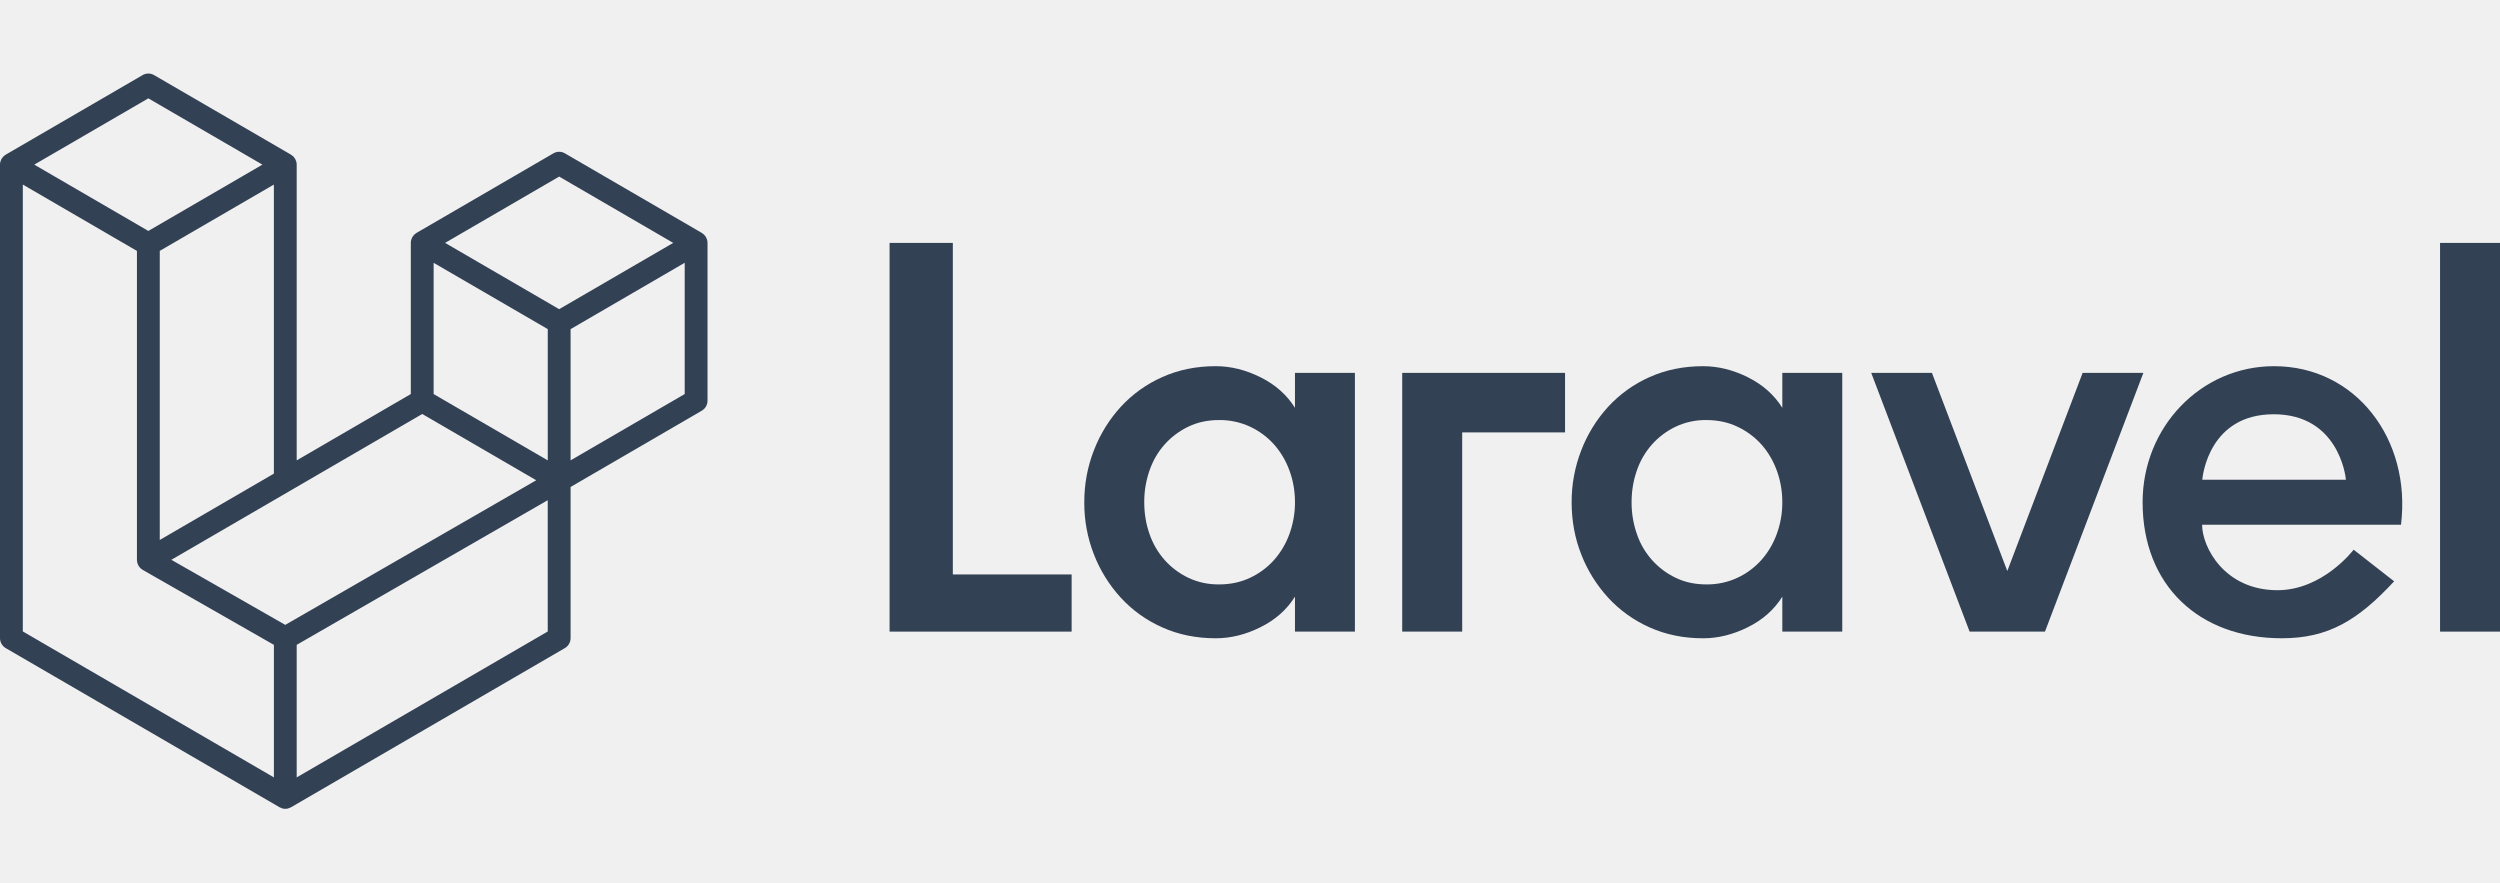
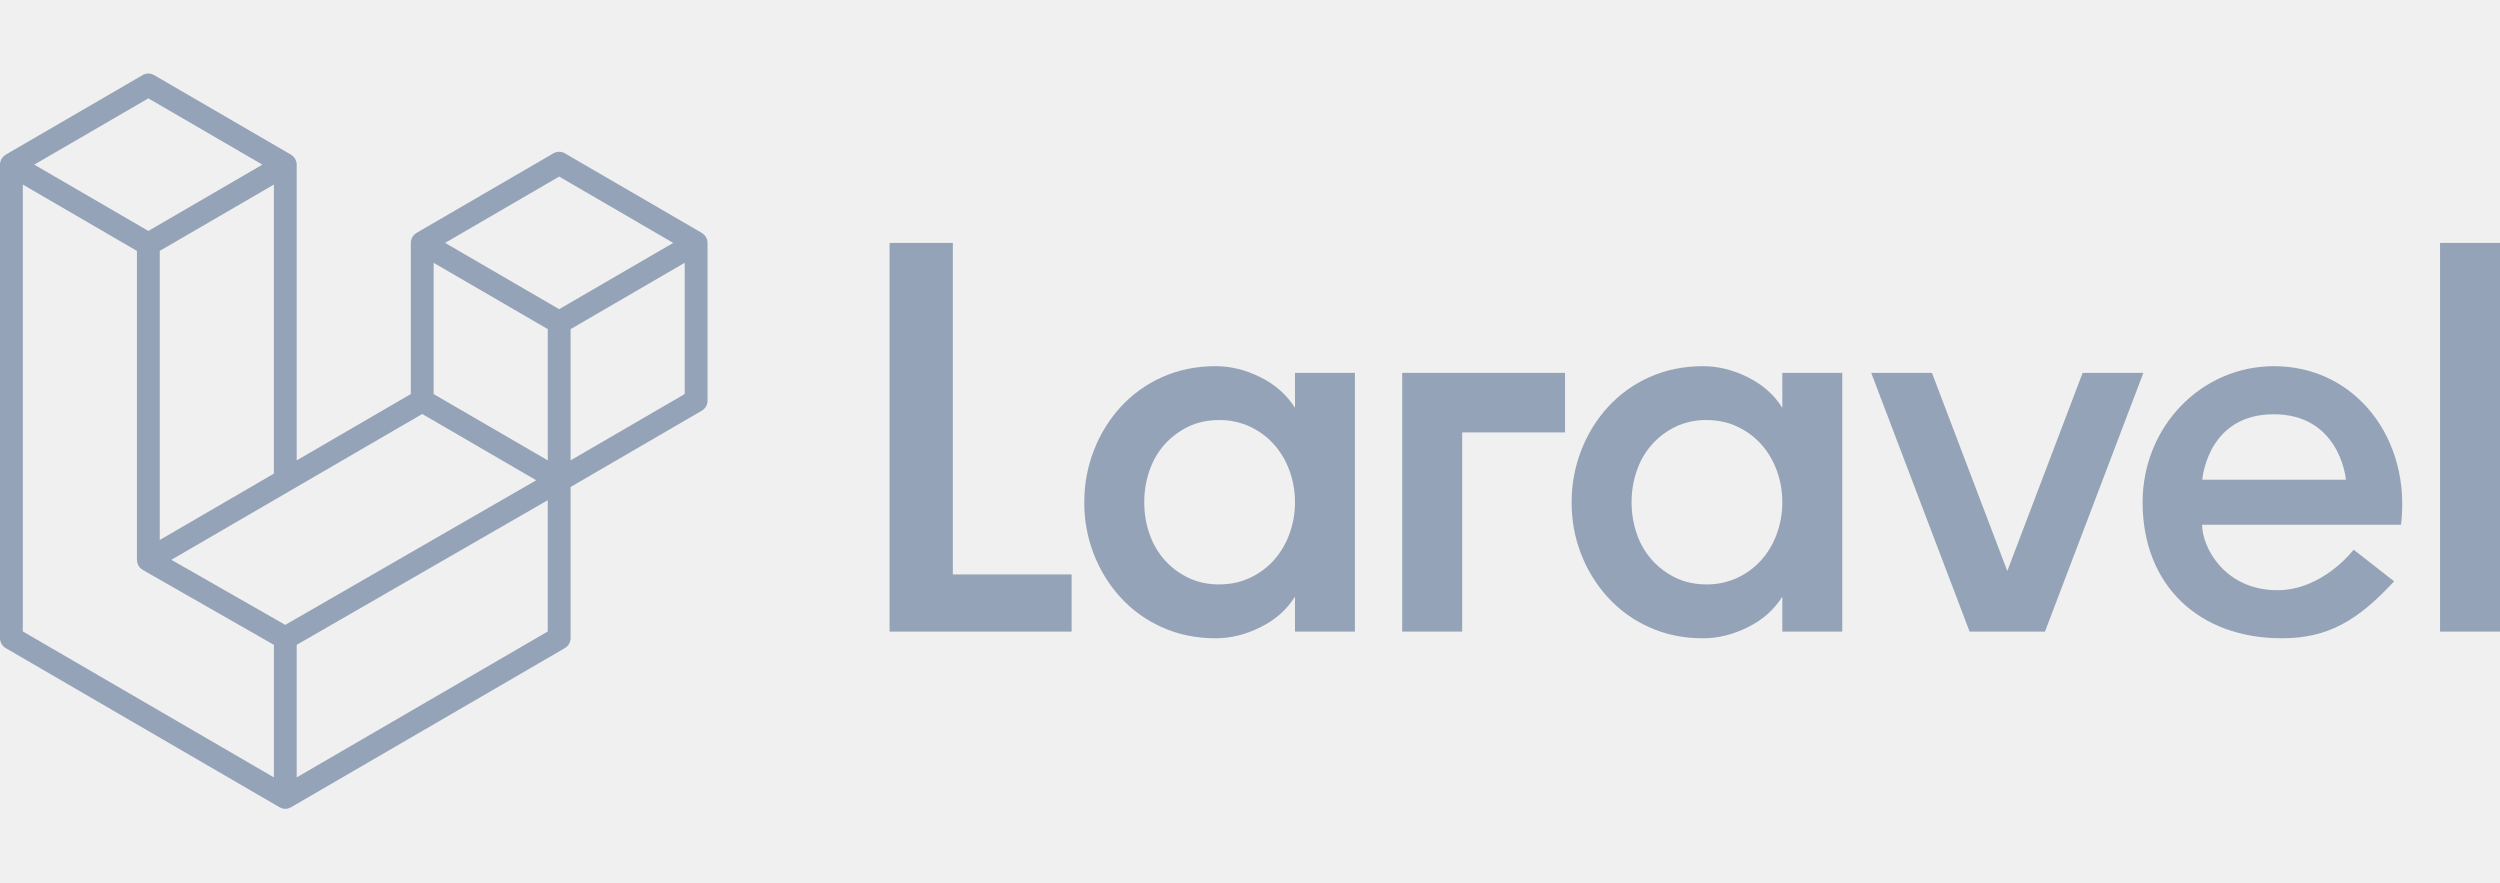
<svg xmlns="http://www.w3.org/2000/svg" width="136" height="48" fill="none">
-   <g clip-path="url(#a)" fill="#334155">
+   <g clip-path="url(#a)" fill="#94a3b8">
    <path fill-rule="evenodd" clip-rule="evenodd" d="M38.455 13.018c.004.01.01.02.012.03a.658.658 0 0 1 .022.164v8.586a.627.627 0 0 1-.311.543l-7.138 4.15v8.223a.627.627 0 0 1-.312.543l-14.899 8.66a.533.533 0 0 1-.108.044c-.014.006-.027.014-.042.018a.612.612 0 0 1-.318 0 .164.164 0 0 1-.028-.01l-.02-.01c-.035-.013-.07-.024-.103-.043L.311 35.257A.628.628 0 0 1 0 34.714V8.956a.68.68 0 0 1 .021-.163c.006-.019.016-.035.022-.053l.02-.053a.328.328 0 0 1 .02-.044c.012-.02.029-.037.043-.056.018-.025.033-.05.055-.073.018-.018.04-.03.06-.047.023-.018.044-.038.069-.053l7.45-4.33a.616.616 0 0 1 .62 0l7.45 4.33c.025.015.046.035.069.053l.021.016c.014.01.028.02.04.031a.345.345 0 0 1 .04.051l.015.022c.013.02.03.035.042.056.017.03.028.064.04.097l.01.022.012.03a.644.644 0 0 1 .021.164v16.088l6.208-3.608v-8.224a.64.64 0 0 1 .022-.163c.005-.019.015-.035.021-.053l.007-.02a.279.279 0 0 1 .076-.133c.018-.025.034-.05.055-.073.01-.01.02-.017.03-.025.01-.007.021-.014.03-.022l.036-.03a.26.26 0 0 1 .033-.023l7.45-4.33a.616.616 0 0 1 .62 0l7.45 4.33c.026.015.046.036.069.053l.022.016c.013.01.027.02.038.031a.327.327 0 0 1 .04.052l.016.021.016.02c.01.012.019.023.026.036a.522.522 0 0 1 .034.08l.006.017.01.022ZM9.322 30.453l6.196 3.54 13.652-7.867-6.201-3.605-13.647 7.932Zm20.476-5.409v-7.14l-6.208-3.607v7.14l6.207 3.607h.001Zm6.826-11.83-6.206-3.608-6.205 3.607 6.205 3.606 6.206-3.606Zm-27.933.434v15.726l6.208-3.609V10.04L8.69 13.648h.001Zm5.584-4.692L8.07 5.35 1.864 8.956l6.206 3.607 6.205-3.607ZM7.449 13.65l-6.208-3.61v24.31L14.9 42.29v-7.21l-7.135-4.076h-.002L7.759 31c-.025-.015-.045-.035-.067-.053a.277.277 0 0 1-.059-.045l-.002-.002c-.013-.013-.024-.029-.035-.044a.567.567 0 0 0-.016-.022l-.03-.038a.201.201 0 0 1-.016-.023l-.001-.002a.259.259 0 0 1-.023-.054l-.01-.024-.015-.033a.237.237 0 0 1-.014-.038.374.374 0 0 1-.01-.068l-.003-.025a.48.48 0 0 0-.004-.026c-.002-.014-.005-.029-.005-.044V13.65v.001Zm8.691 21.43v7.21l13.657-7.937V27.21L16.14 35.08v.001Zm14.9-10.037 6.208-3.608v-7.14l-6.208 3.61v7.14-.002Z" />
    <path d="M132.739 13.214H136V34.36h-3.261V13.214Zm-84.346 0h3.441V31.25h6.463v3.11h-9.904V13.216Z" />
    <path fill-rule="evenodd" clip-rule="evenodd" d="M68.576 20.525c.808.403 1.43.956 1.87 1.66v-1.902h3.261V34.36h-3.261v-1.903c-.439.705-1.062 1.259-1.87 1.66-.808.404-1.62.605-2.44.605-1.057 0-2.024-.196-2.902-.59a6.79 6.79 0 0 1-2.26-1.615 7.525 7.525 0 0 1-1.465-2.356 7.669 7.669 0 0 1-.524-2.84c0-.986.174-1.928.524-2.824a7.496 7.496 0 0 1 1.466-2.371 6.8 6.8 0 0 1 2.26-1.616c.877-.393 1.844-.59 2.902-.59.818 0 1.63.202 2.439.605Zm.733 9.938c.367-.416.651-.898.838-1.42.2-.552.302-1.134.3-1.721 0-.605-.1-1.18-.3-1.722a4.373 4.373 0 0 0-.838-1.42 4.056 4.056 0 0 0-1.302-.967 3.893 3.893 0 0 0-1.69-.362c-.62 0-1.178.12-1.677.362a4.105 4.105 0 0 0-1.286.967c-.36.403-.634.876-.823 1.42a5.182 5.182 0 0 0-.284 1.722c0 .604.094 1.178.284 1.72a4.17 4.17 0 0 0 .823 1.42c.36.404.788.726 1.286.968.524.247 1.097.37 1.676.362.618 0 1.182-.12 1.691-.362.495-.231.938-.56 1.302-.967Zm27.649-8.277c-.44-.705-1.063-1.258-1.87-1.661-.808-.403-1.62-.604-2.44-.604-1.057 0-2.024.196-2.902.589a6.8 6.8 0 0 0-2.26 1.616 7.492 7.492 0 0 0-1.465 2.37c-.35.901-.528 1.86-.524 2.826 0 1.007.174 1.953.524 2.84.338.869.836 1.668 1.466 2.355a6.79 6.79 0 0 0 2.26 1.616c.877.393 1.844.59 2.902.59.818 0 1.63-.202 2.439-.605.808-.402 1.43-.956 1.87-1.66v1.902h3.261V20.283h-3.261v1.903Zm-.3 6.857a4.368 4.368 0 0 1-.838 1.42 4.043 4.043 0 0 1-1.301.967 3.89 3.89 0 0 1-1.69.362c-.619 0-1.178-.12-1.677-.362a4.094 4.094 0 0 1-2.109-2.387 5.182 5.182 0 0 1-.285-1.721c0-.605.095-1.18.285-1.722a4.148 4.148 0 0 1 .823-1.42c.36-.404.798-.733 1.286-.967a3.794 3.794 0 0 1 1.676-.362c.618 0 1.182.12 1.69.362.51.242.943.565 1.302.967.36.403.639.876.839 1.42.198.543.299 1.117.299 1.722 0 .604-.1 1.178-.3 1.72Z" />
    <path d="M76.281 34.36h3.262V23.523h5.596v-3.24H76.28V34.36h.001Zm32.916-3.297 4.099-10.78h3.304l-5.354 14.077h-4.099l-5.353-14.077h3.303l4.1 10.78Z" />
    <path fill-rule="evenodd" clip-rule="evenodd" d="M123.714 19.92c-3.994 0-7.156 3.315-7.156 7.4 0 4.52 3.06 7.402 7.574 7.402 2.526 0 4.139-.975 6.109-3.098l-2.203-1.721c-.002 0-1.664 2.204-4.145 2.204-2.884 0-4.099-2.348-4.099-3.562h10.821c.568-4.65-2.46-8.624-6.901-8.624Zm-3.911 6.178c.025-.27.401-3.562 3.885-3.562s3.907 3.29 3.931 3.562h-7.816Z" />
  </g>
  <defs>
    <clipPath id="a">
      <path fill="#fff" d="M0 0h136v48H0z" />
    </clipPath>
  </defs>
</svg>
